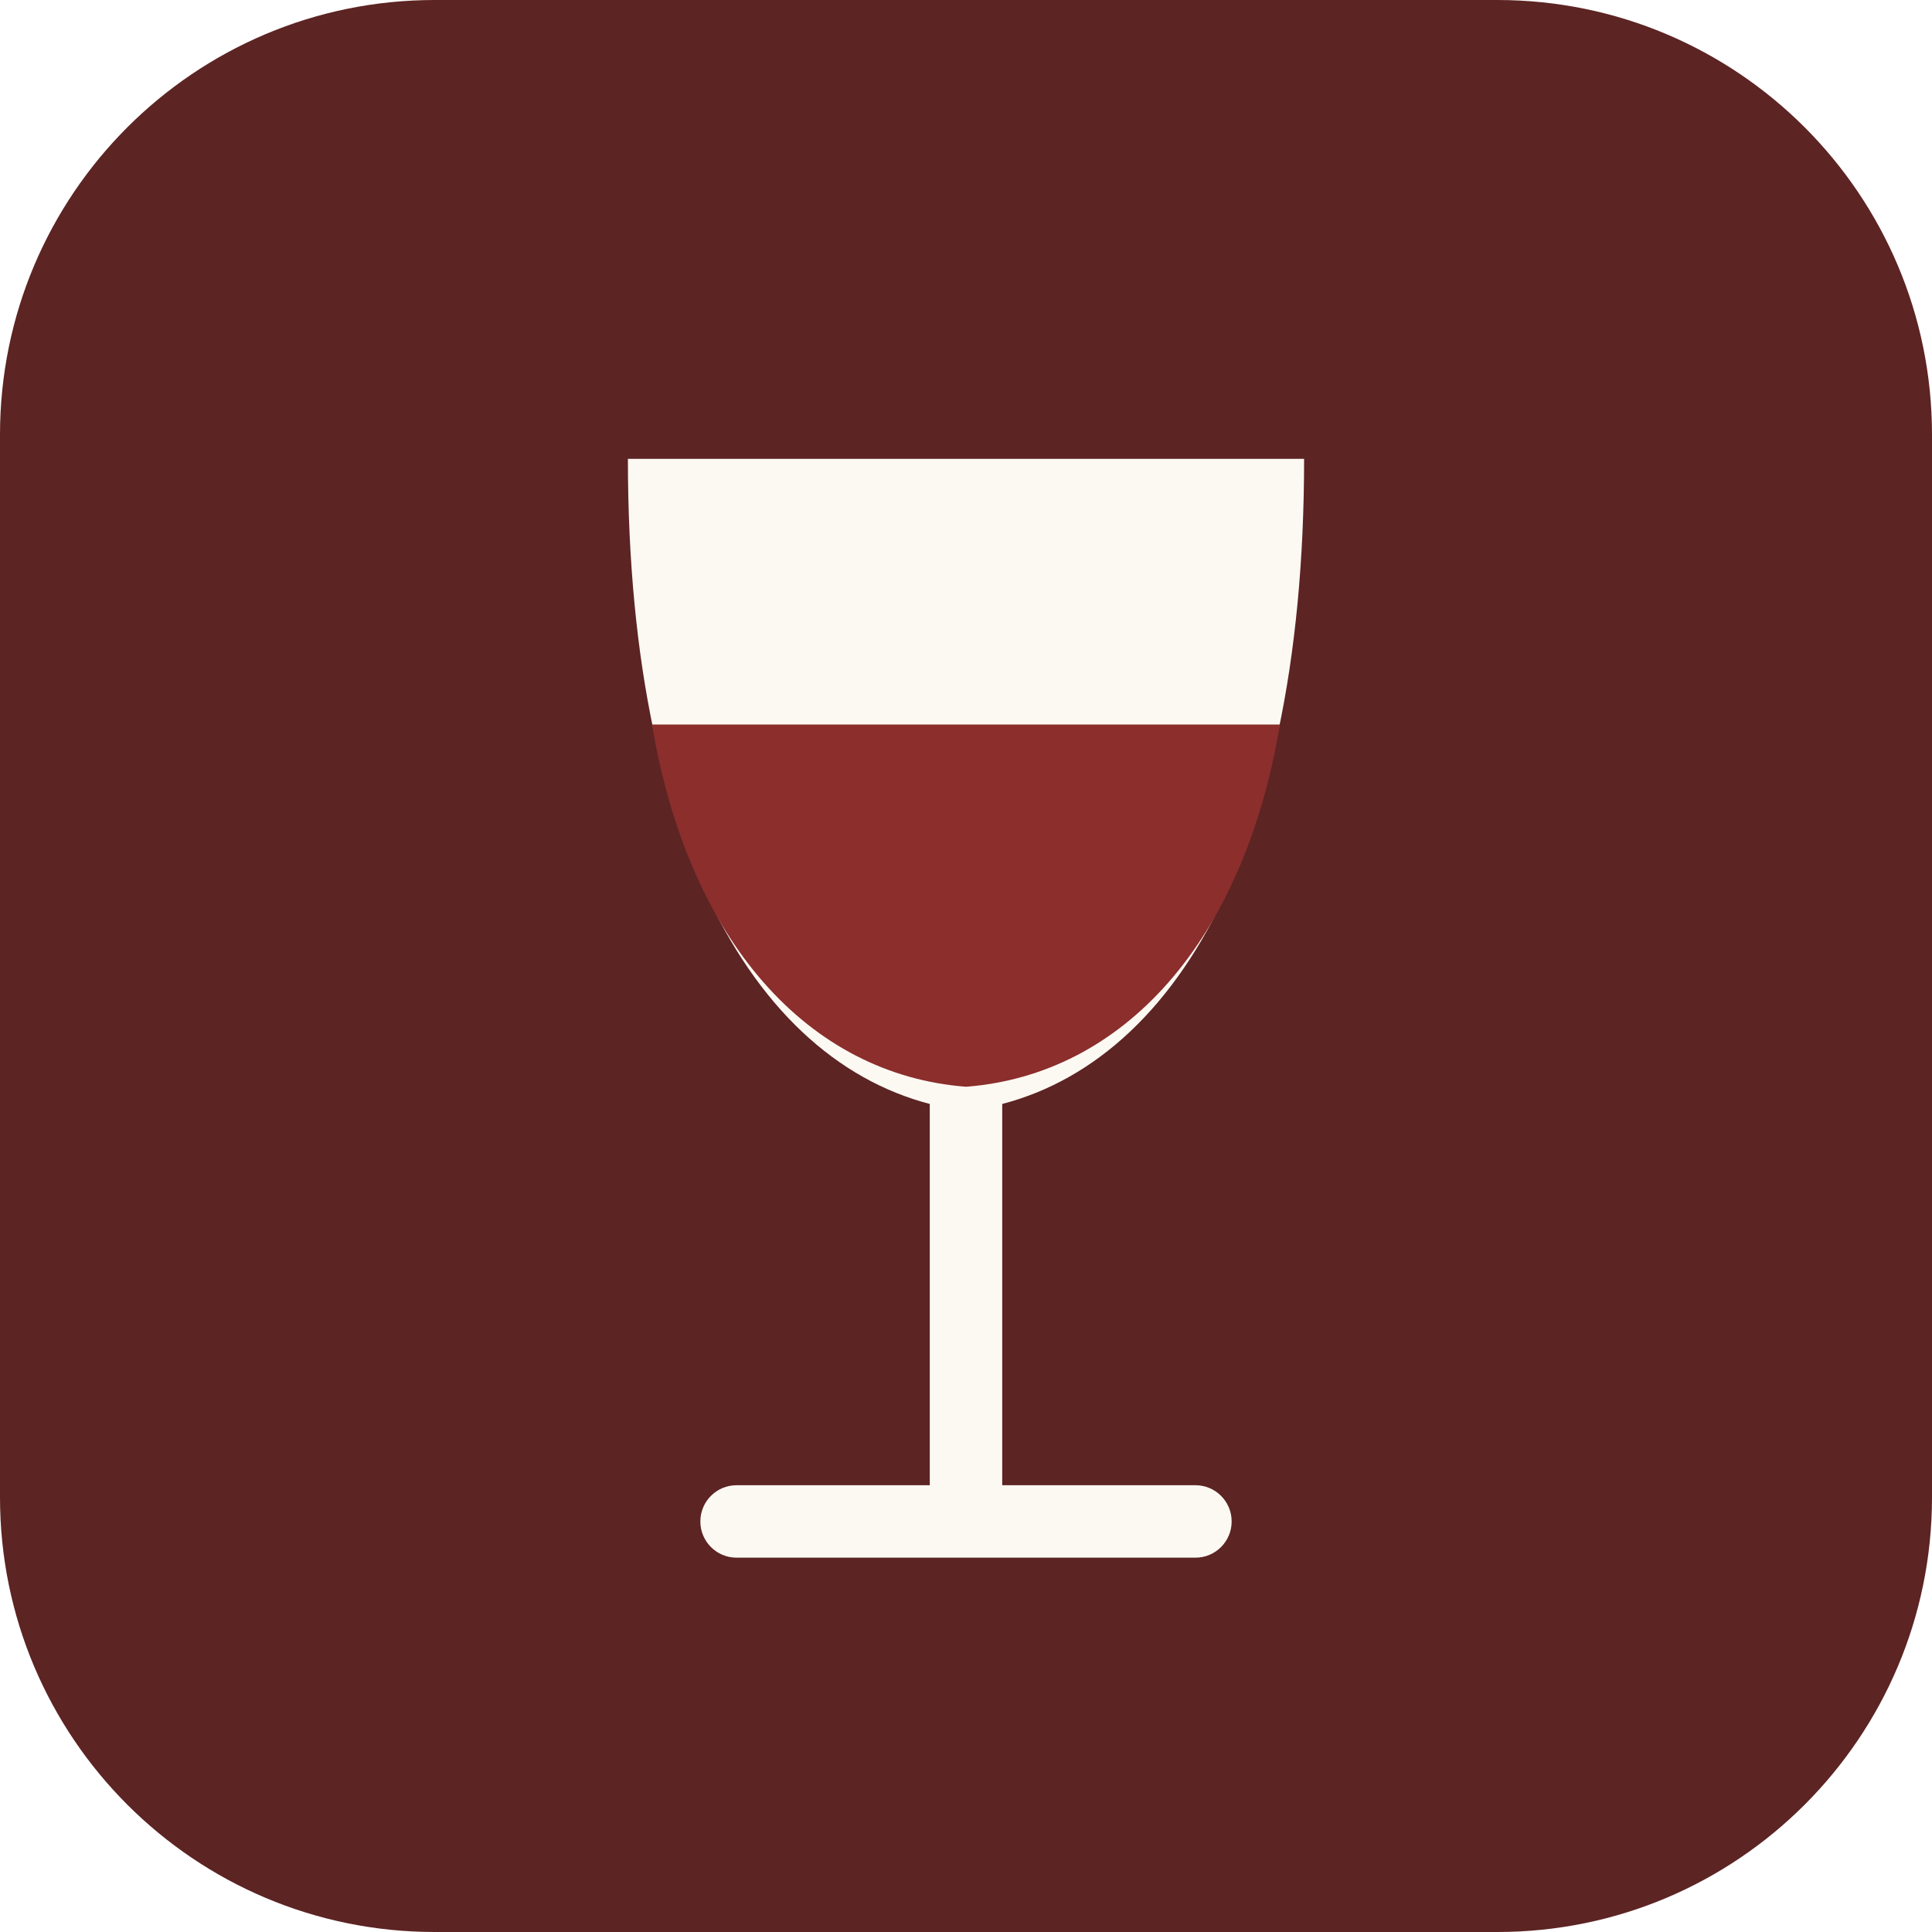
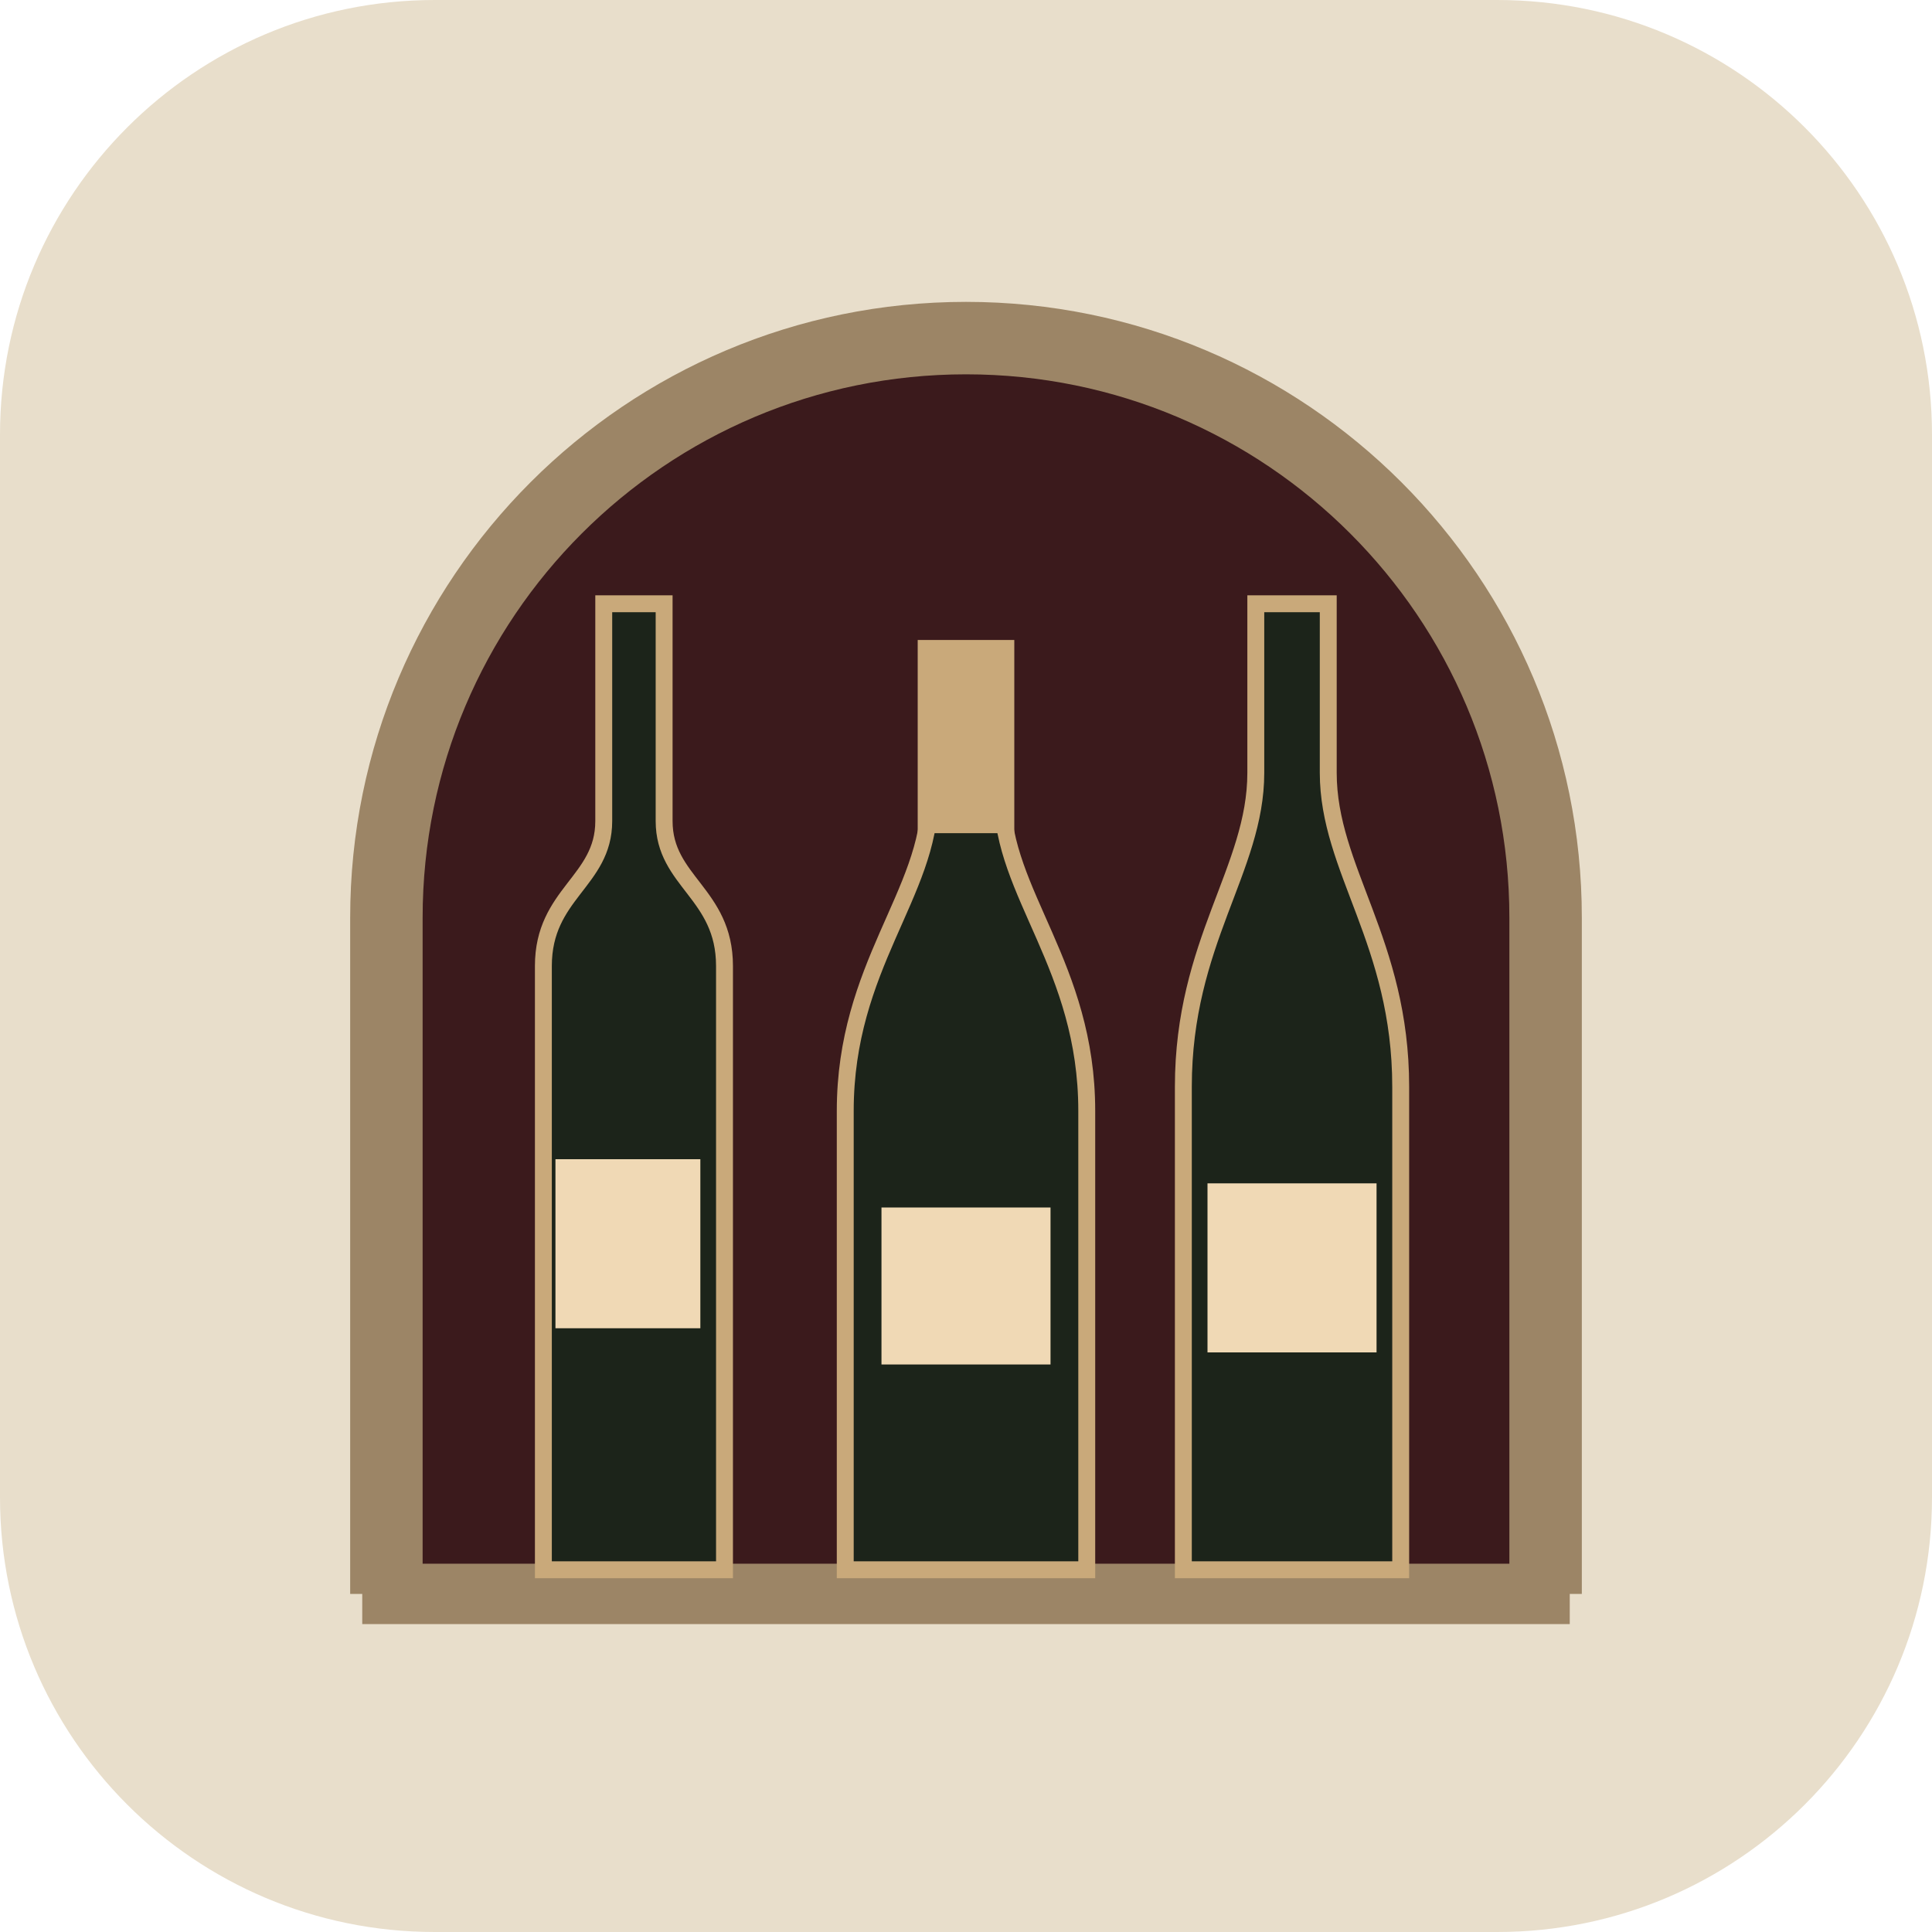
<svg xmlns="http://www.w3.org/2000/svg" viewBox="0 0 160 160">
-   <rect width="160" height="160" rx="36" fill="#5C2423" />
-   <path d="M52 38 H108 C108 72 96 90 80 92 C64 90 52 72 52 38 Z" fill="#FCF9F3" />
-   <path d="M54 60 H106 C103 78 93 89 80 90 C67 89 57 78 54 60 Z" fill="#8B2E2C" />
-   <rect x="77" y="91" width="6" height="34" fill="#FCF9F3" />
-   <rect x="58" y="123" width="44" height="6" rx="3" fill="#FCF9F3" />
+   <rect width="160" height="160" rx="36" fill="#E8DECB" />
+   <path d="M32 132 V76 A48 48 0 0 1 128 76 V132 Z" fill="#3B1A1C" />
+   <path d="M32 132 V76 A48 48 0 0 1 128 76 V132" fill="none" stroke="#9C8566" stroke-width="6" />
+   <path d="M30 132 H130" stroke="#9C8566" stroke-width="5" />
+   <g transform="translate(0 46)">
+     <g fill="#1C241A" stroke="#C9A97A" stroke-width="1.4">
+       <path d="M45 84 V34 C45 28 50 27 50 22 V4 H55 V22 C55 27 60 28 60 34 V84 Z" />
+       <path d="M70 84 V46 C70 34 77 28 77 20 V8 H83 V20 C83 28 90 34 90 46 V84 Z" />
+       <path d="M98 84 V44 C98 32 104 26 104 18 V4 H110 V18 C110 26 116 32 116 44 V84 Z" />
+     </g>
+     <g fill="#F0D9B5">
+       <rect x="46" y="50" width="12" height="14" />
+       <rect x="73" y="54" width="14" height="13" />
+       <rect x="100" y="52" width="14" height="14" />
+     </g>
+     <rect x="76" y="7" width="8" height="16" fill="#C9A97A" />
+   </g>
</svg>
